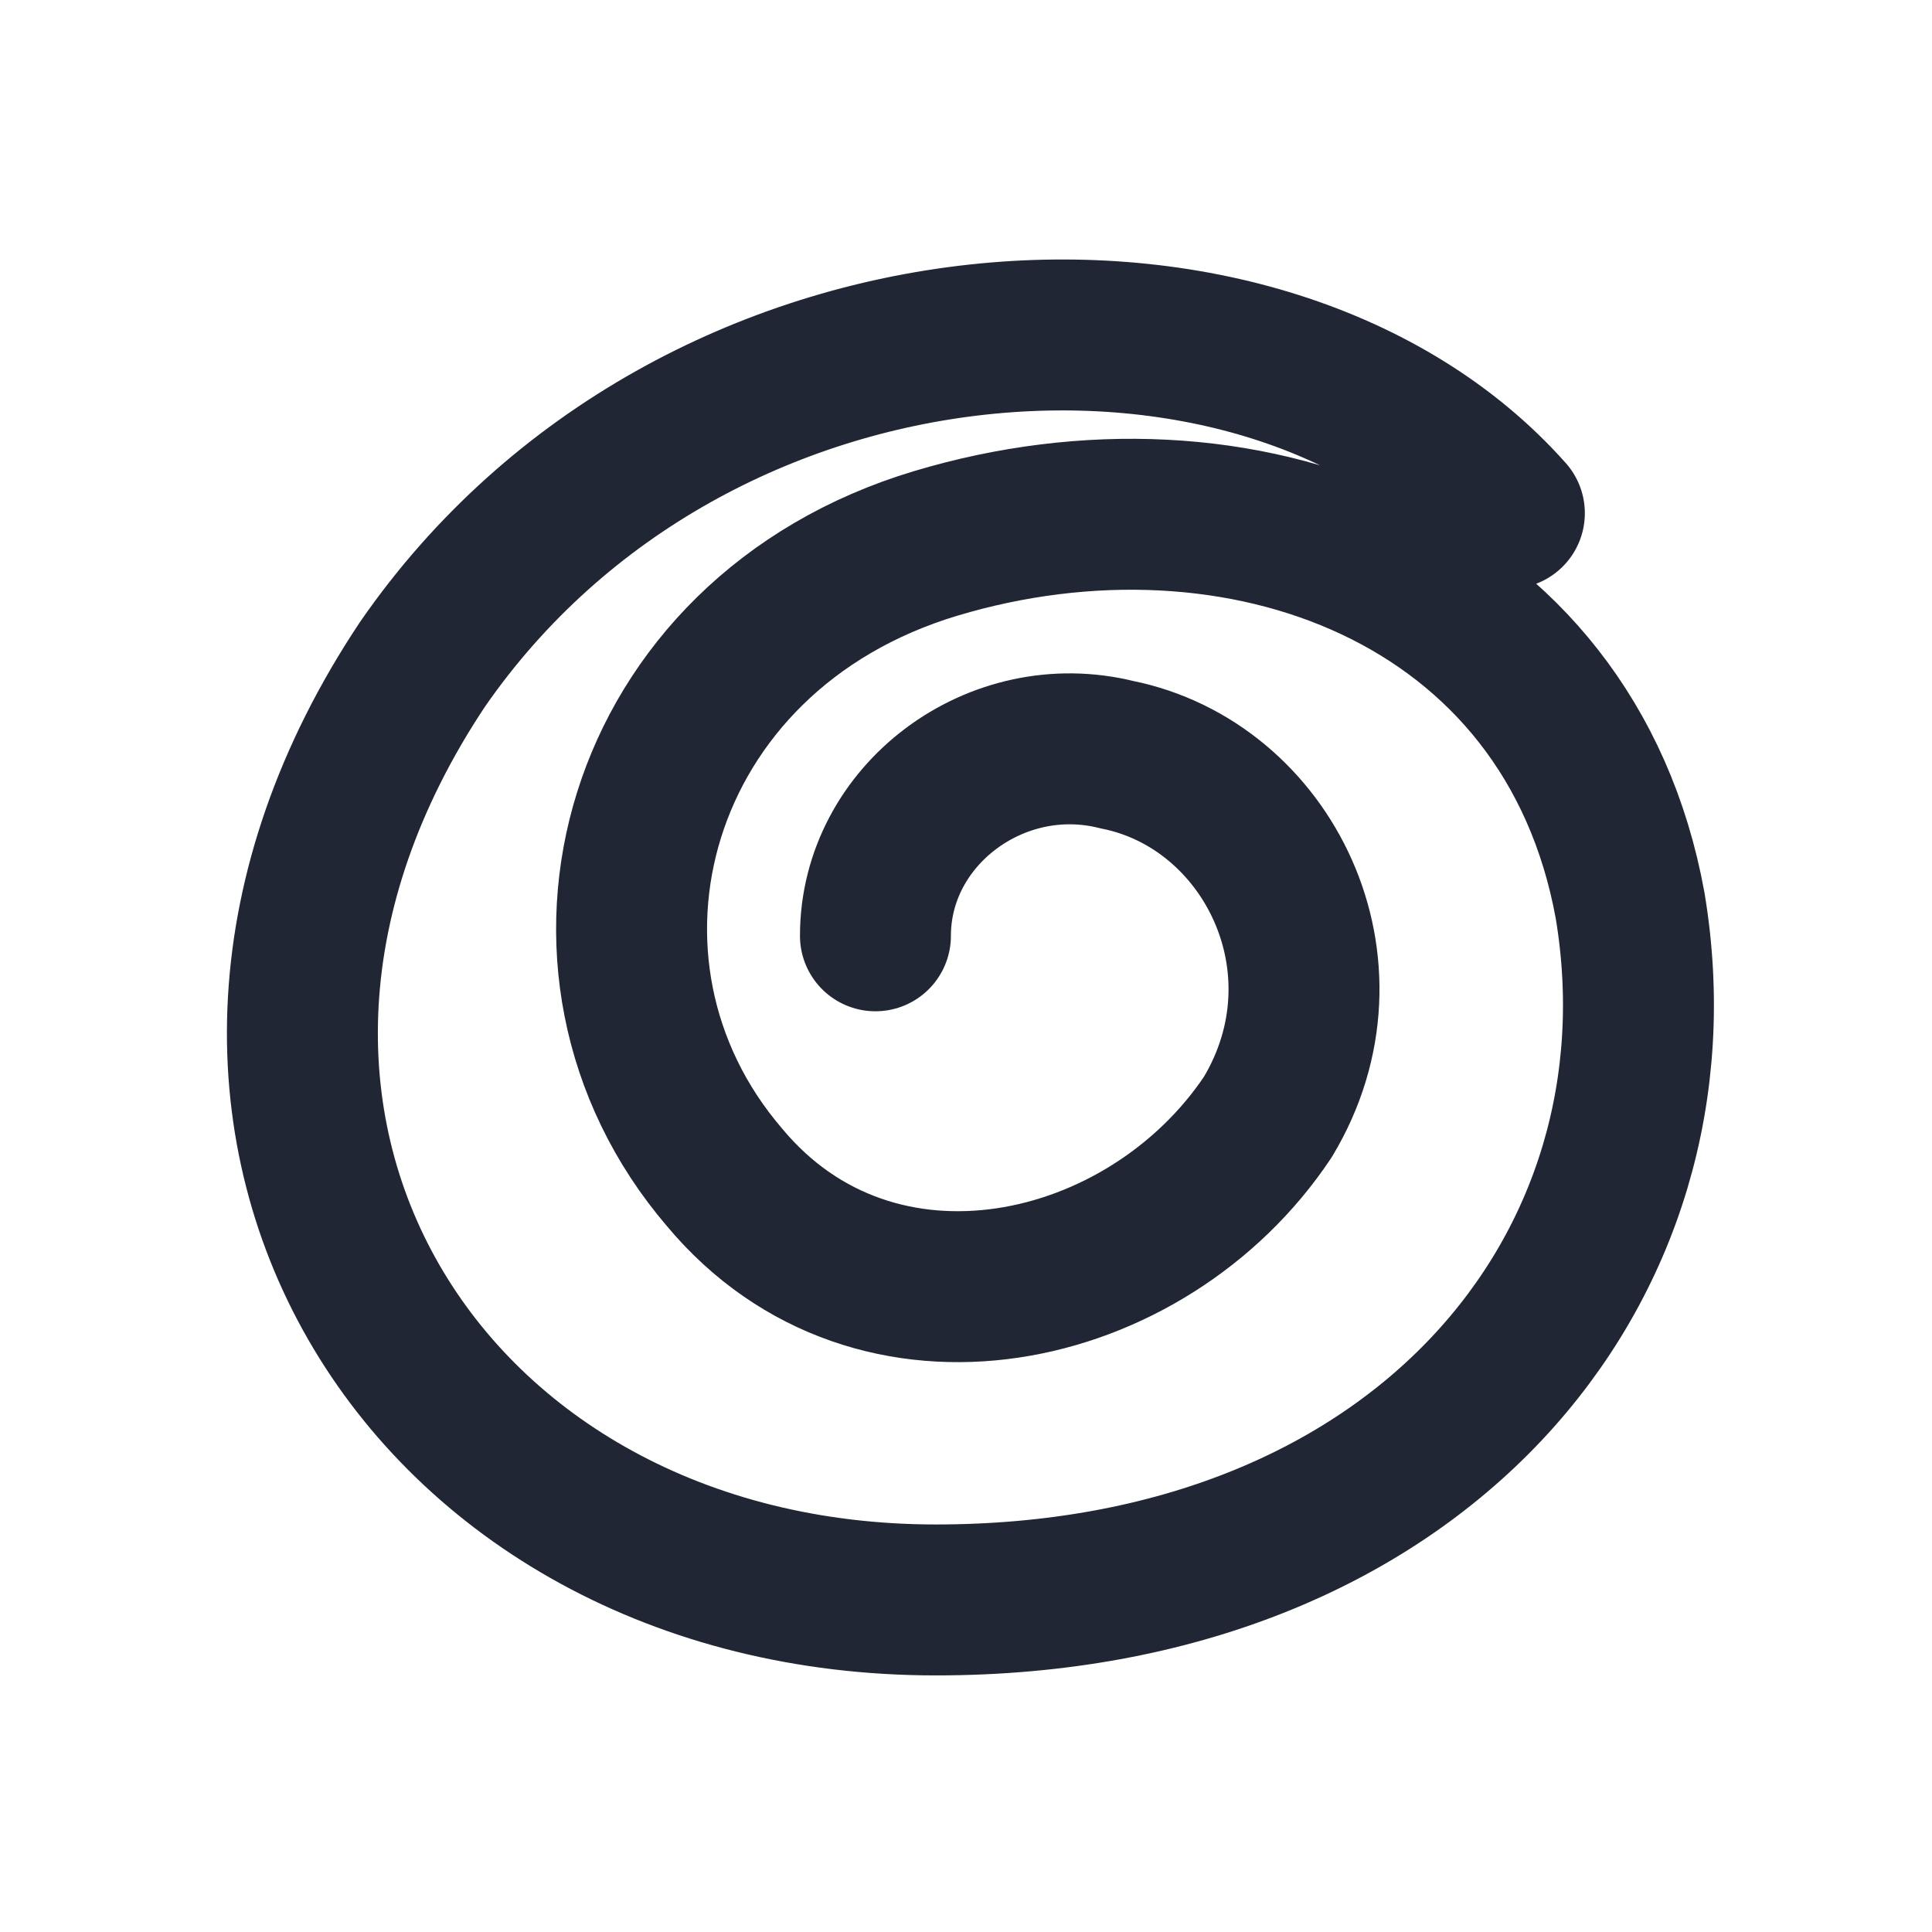
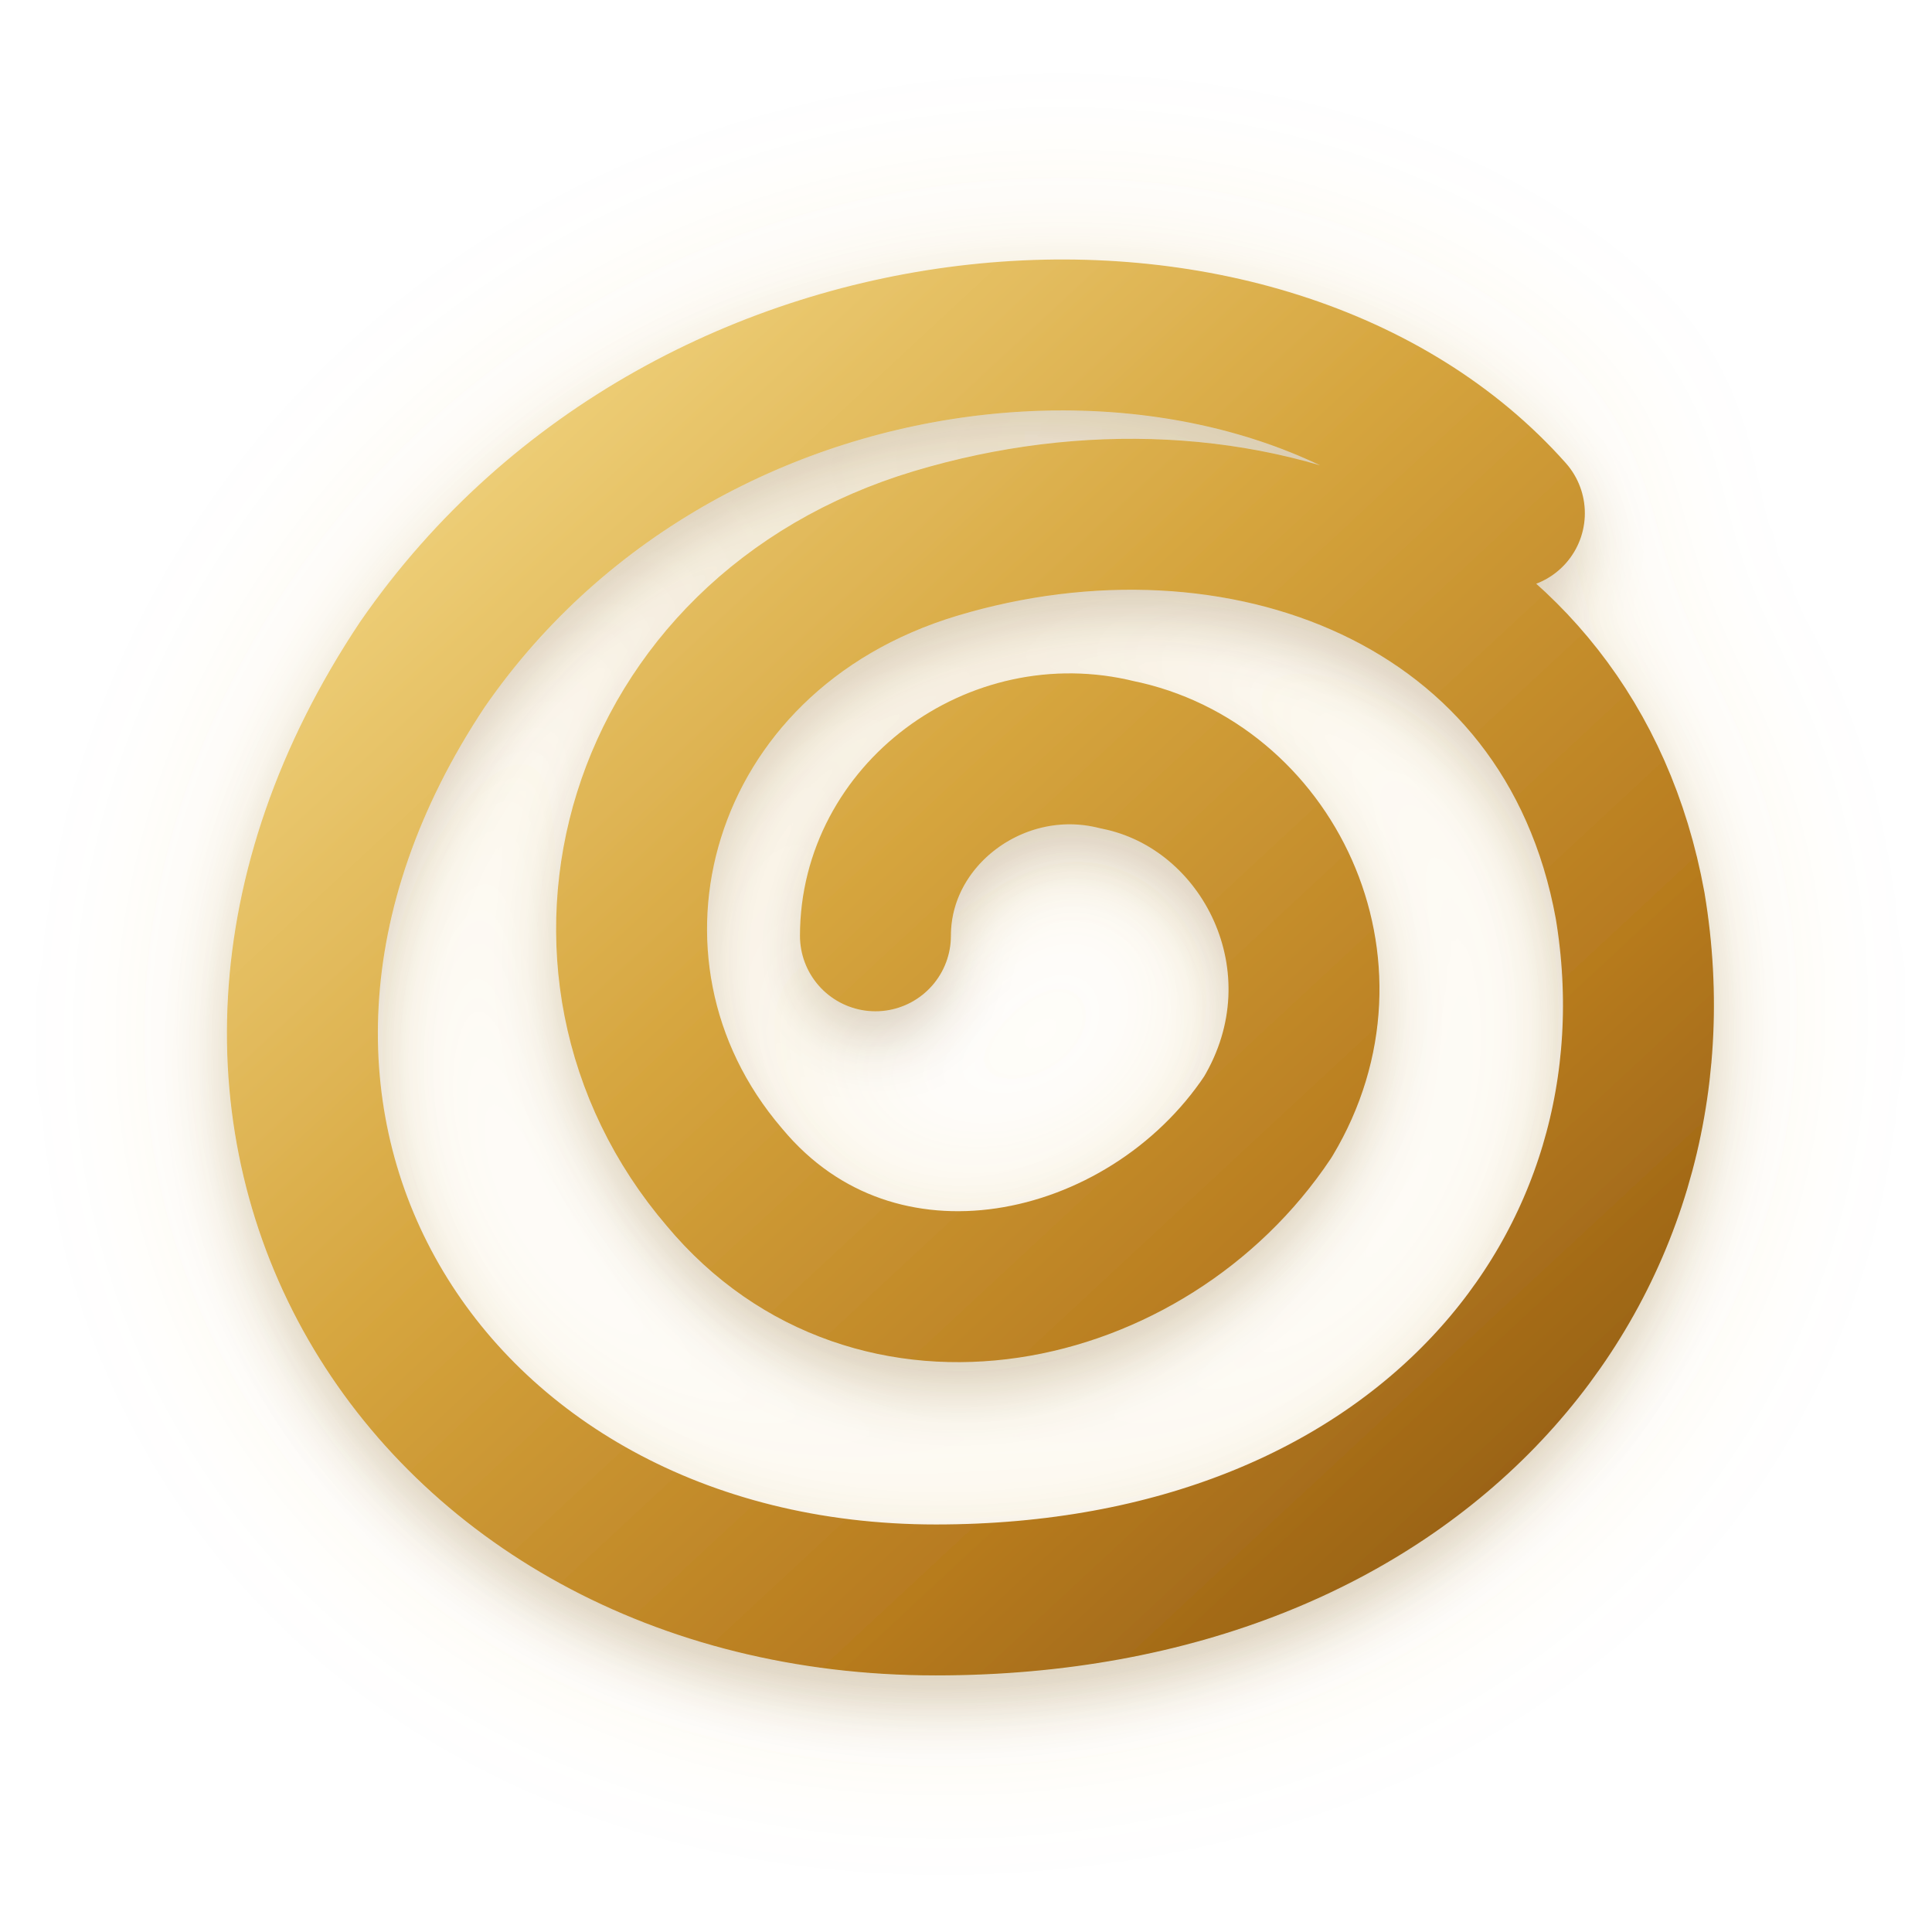
- <svg xmlns="http://www.w3.org/2000/svg" viewBox="0 0 64 64" fill="none" role="img" aria-label="Spiral Manifold">
+ <svg xmlns="http://www.w3.org/2000/svg" viewBox="0 0 64 64" fill="none" role="img" aria-label="Armornite">
+   <defs>
+     <linearGradient id="gold" x1="13" y1="11" x2="52" y2="53" gradientUnits="userSpaceOnUse">
+       <stop stop-color="#f4d986" />
+       <stop offset=".42" stop-color="#d5a43d" />
+       <stop offset=".74" stop-color="#b77b1f" />
+       <stop offset="1" stop-color="#8f5a12" />
+     </linearGradient>
+   </defs>
  <style>
-     .spiral { stroke: #202633; }
+     .spiral { stroke: url(#gold); filter: drop-shadow(0 1px 1px rgba(88,52,5,.24)) drop-shadow(0 0 3px rgba(226,181,72,.18)); }
  </style>
  <path class="spiral" d="M50 17C42 8 23 9 14 22C4 37 14 53 31 53C47 53 56 42 54 30C52 19 41 15 31 18C21 21 18 32 24 39C29 45 38 43 42 37C45 32 42 26 37 25C33 24 29 27 29 31" stroke-width="5" stroke-linecap="round" stroke-linejoin="round" />
</svg>
